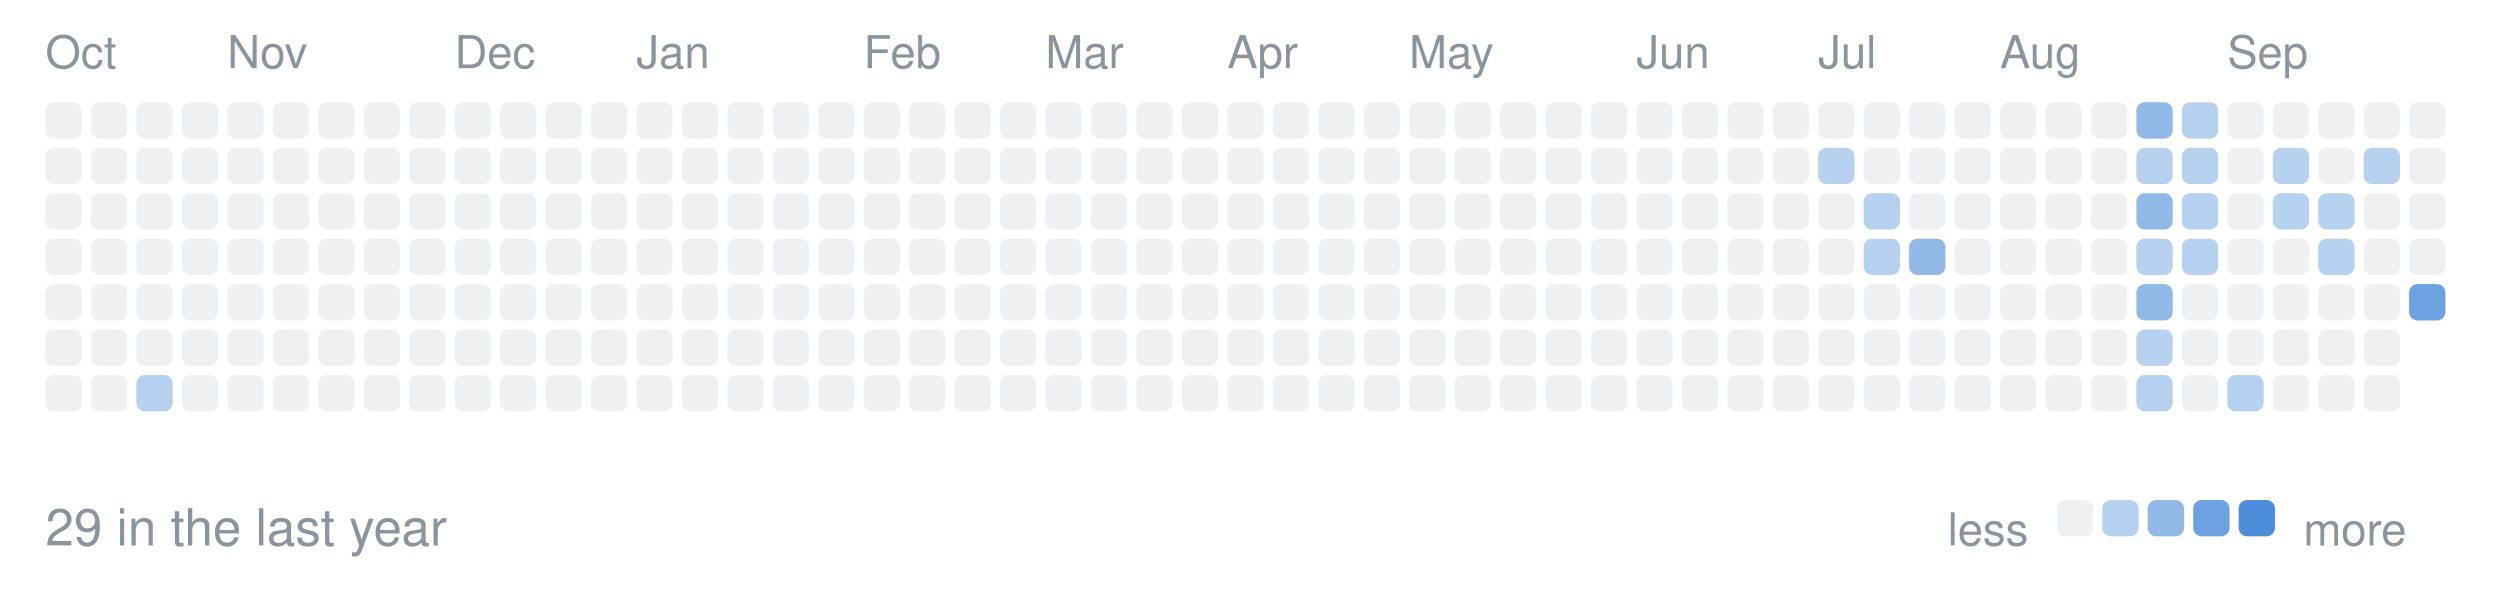
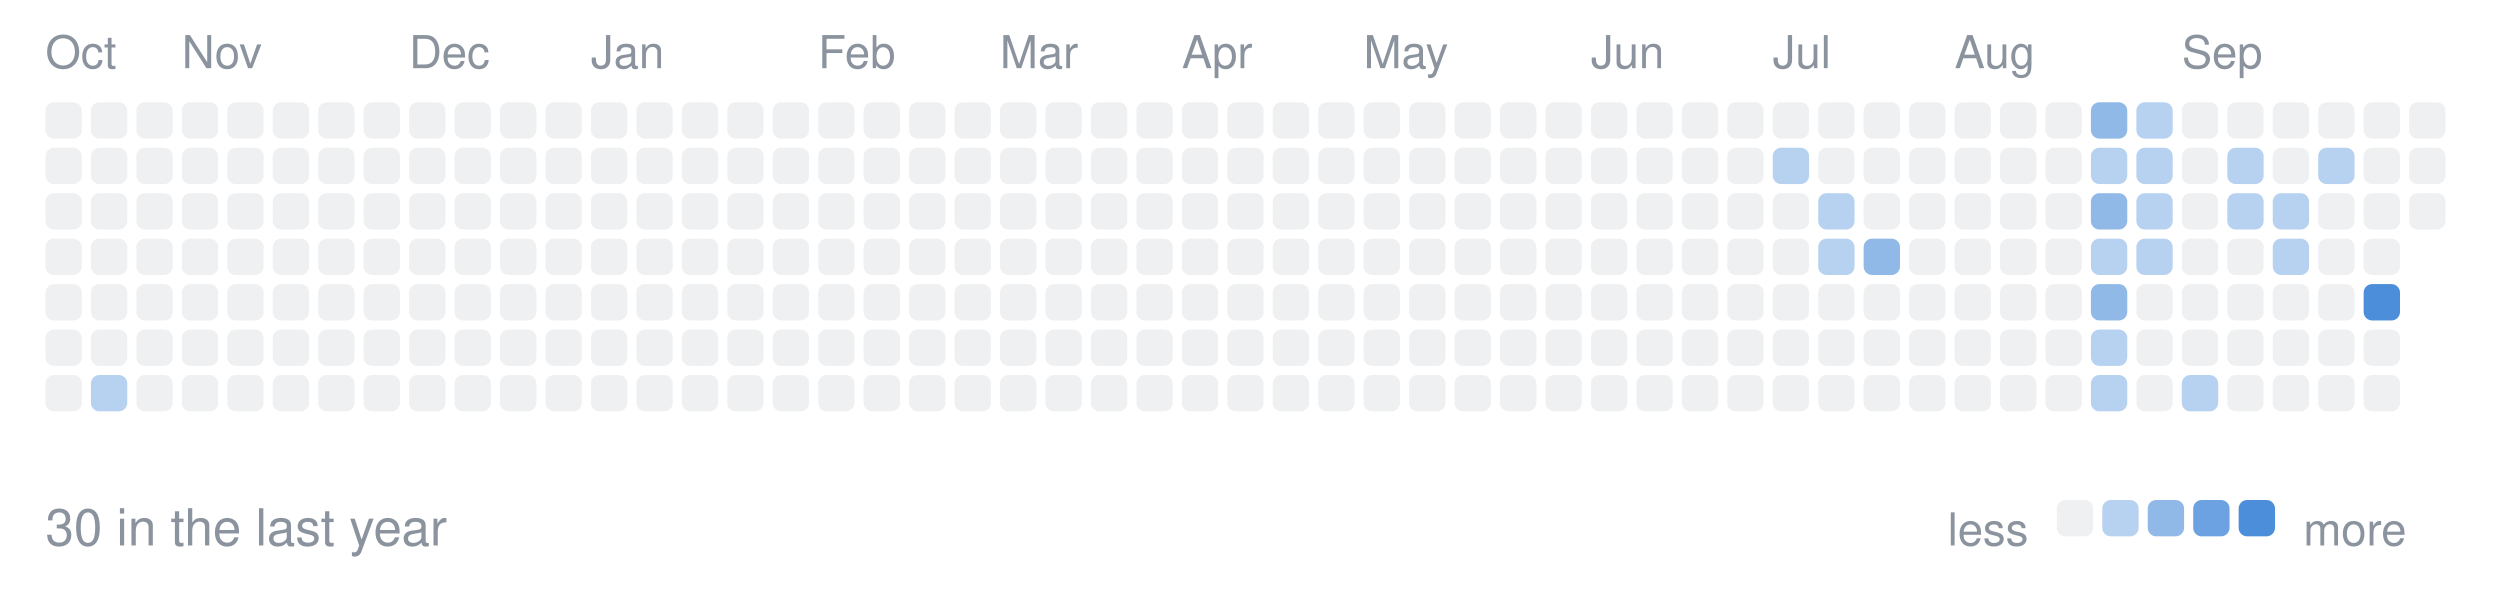
<svg xmlns="http://www.w3.org/2000/svg" viewBox="0 0 440 104" width="440" height="104" role="img" font-family="system-ui, -apple-system, Segoe UI, Helvetica, Arial, sans-serif">
  <rect x="8" y="18" width="6.4" height="6.4" rx="1.5" fill="#8b949e" opacity="0.14" />
+   <text x="8" y="12" font-size="8" fill="#8b949e" text-anchor="start" font-weight="normal" opacity="1">Oct</text>
  <rect x="8" y="26" width="6.4" height="6.4" rx="1.5" fill="#8b949e" opacity="0.14" />
  <rect x="8" y="34" width="6.4" height="6.4" rx="1.5" fill="#8b949e" opacity="0.14" />
  <rect x="8" y="42" width="6.4" height="6.4" rx="1.5" fill="#8b949e" opacity="0.14" />
-   <text x="8" y="12" font-size="8" fill="#8b949e" text-anchor="start" font-weight="normal" opacity="1">Oct</text>
  <rect x="8" y="50" width="6.4" height="6.4" rx="1.5" fill="#8b949e" opacity="0.14" />
  <rect x="8" y="58" width="6.4" height="6.4" rx="1.5" fill="#8b949e" opacity="0.14" />
  <rect x="8" y="66" width="6.4" height="6.4" rx="1.5" fill="#8b949e" opacity="0.14" />
  <rect x="16" y="18" width="6.4" height="6.4" rx="1.5" fill="#8b949e" opacity="0.14" />
  <rect x="16" y="26" width="6.4" height="6.4" rx="1.5" fill="#8b949e" opacity="0.14" />
  <rect x="16" y="34" width="6.4" height="6.4" rx="1.5" fill="#8b949e" opacity="0.14" />
  <rect x="16" y="42" width="6.4" height="6.4" rx="1.5" fill="#8b949e" opacity="0.14" />
  <rect x="16" y="50" width="6.4" height="6.4" rx="1.5" fill="#8b949e" opacity="0.14" />
  <rect x="16" y="58" width="6.4" height="6.4" rx="1.5" fill="#8b949e" opacity="0.14" />
-   <rect x="16" y="66" width="6.4" height="6.4" rx="1.5" fill="#8b949e" opacity="0.14" />
+   <rect x="16" y="66" width="6.4" height="6.4" rx="1.5" fill="#4c8eda" opacity="0.4" />
  <rect x="24" y="18" width="6.4" height="6.4" rx="1.5" fill="#8b949e" opacity="0.14" />
  <rect x="24" y="26" width="6.4" height="6.4" rx="1.5" fill="#8b949e" opacity="0.14" />
  <rect x="24" y="34" width="6.4" height="6.4" rx="1.5" fill="#8b949e" opacity="0.14" />
  <rect x="24" y="42" width="6.4" height="6.4" rx="1.5" fill="#8b949e" opacity="0.14" />
  <rect x="24" y="50" width="6.4" height="6.4" rx="1.5" fill="#8b949e" opacity="0.14" />
  <rect x="24" y="58" width="6.4" height="6.4" rx="1.5" fill="#8b949e" opacity="0.14" />
-   <rect x="24" y="66" width="6.4" height="6.4" rx="1.5" fill="#4c8eda" opacity="0.4" />
+   <rect x="24" y="66" width="6.4" height="6.4" rx="1.5" fill="#8b949e" opacity="0.14" />
  <rect x="32" y="18" width="6.4" height="6.4" rx="1.5" fill="#8b949e" opacity="0.14" />
  <rect x="32" y="26" width="6.4" height="6.4" rx="1.5" fill="#8b949e" opacity="0.14" />
  <rect x="32" y="34" width="6.4" height="6.4" rx="1.5" fill="#8b949e" opacity="0.14" />
  <rect x="32" y="42" width="6.4" height="6.4" rx="1.5" fill="#8b949e" opacity="0.14" />
  <rect x="32" y="50" width="6.4" height="6.4" rx="1.5" fill="#8b949e" opacity="0.14" />
  <rect x="32" y="58" width="6.4" height="6.4" rx="1.5" fill="#8b949e" opacity="0.14" />
  <rect x="32" y="66" width="6.4" height="6.4" rx="1.5" fill="#8b949e" opacity="0.14" />
+   <text x="32" y="12" font-size="8" fill="#8b949e" text-anchor="start" font-weight="normal" opacity="1">Nov</text>
  <rect x="40" y="18" width="6.4" height="6.4" rx="1.5" fill="#8b949e" opacity="0.14" />
  <rect x="40" y="26" width="6.4" height="6.4" rx="1.5" fill="#8b949e" opacity="0.14" />
  <rect x="40" y="34" width="6.4" height="6.4" rx="1.5" fill="#8b949e" opacity="0.14" />
  <rect x="40" y="42" width="6.4" height="6.4" rx="1.5" fill="#8b949e" opacity="0.14" />
  <rect x="40" y="50" width="6.4" height="6.4" rx="1.5" fill="#8b949e" opacity="0.14" />
  <rect x="40" y="58" width="6.4" height="6.4" rx="1.5" fill="#8b949e" opacity="0.14" />
  <rect x="40" y="66" width="6.4" height="6.4" rx="1.5" fill="#8b949e" opacity="0.14" />
-   <text x="40" y="12" font-size="8" fill="#8b949e" text-anchor="start" font-weight="normal" opacity="1">Nov</text>
  <rect x="48" y="18" width="6.4" height="6.4" rx="1.5" fill="#8b949e" opacity="0.14" />
  <rect x="48" y="26" width="6.4" height="6.4" rx="1.5" fill="#8b949e" opacity="0.14" />
  <rect x="48" y="34" width="6.4" height="6.4" rx="1.5" fill="#8b949e" opacity="0.14" />
  <rect x="48" y="42" width="6.4" height="6.4" rx="1.5" fill="#8b949e" opacity="0.14" />
  <rect x="48" y="50" width="6.4" height="6.4" rx="1.5" fill="#8b949e" opacity="0.14" />
  <rect x="48" y="58" width="6.4" height="6.4" rx="1.5" fill="#8b949e" opacity="0.14" />
  <rect x="48" y="66" width="6.4" height="6.4" rx="1.5" fill="#8b949e" opacity="0.14" />
  <rect x="56" y="18" width="6.4" height="6.4" rx="1.5" fill="#8b949e" opacity="0.14" />
  <rect x="56" y="26" width="6.4" height="6.4" rx="1.5" fill="#8b949e" opacity="0.14" />
  <rect x="56" y="34" width="6.4" height="6.4" rx="1.5" fill="#8b949e" opacity="0.14" />
  <rect x="56" y="42" width="6.4" height="6.4" rx="1.5" fill="#8b949e" opacity="0.14" />
  <rect x="56" y="50" width="6.4" height="6.4" rx="1.5" fill="#8b949e" opacity="0.14" />
  <rect x="56" y="58" width="6.4" height="6.4" rx="1.5" fill="#8b949e" opacity="0.14" />
  <rect x="56" y="66" width="6.4" height="6.4" rx="1.5" fill="#8b949e" opacity="0.14" />
  <rect x="64" y="18" width="6.4" height="6.4" rx="1.5" fill="#8b949e" opacity="0.14" />
  <rect x="64" y="26" width="6.4" height="6.4" rx="1.5" fill="#8b949e" opacity="0.14" />
  <rect x="64" y="34" width="6.4" height="6.4" rx="1.5" fill="#8b949e" opacity="0.14" />
  <rect x="64" y="42" width="6.4" height="6.4" rx="1.5" fill="#8b949e" opacity="0.14" />
  <rect x="64" y="50" width="6.4" height="6.4" rx="1.5" fill="#8b949e" opacity="0.14" />
  <rect x="64" y="58" width="6.4" height="6.4" rx="1.5" fill="#8b949e" opacity="0.14" />
  <rect x="64" y="66" width="6.4" height="6.4" rx="1.5" fill="#8b949e" opacity="0.14" />
  <rect x="72" y="18" width="6.4" height="6.4" rx="1.5" fill="#8b949e" opacity="0.14" />
  <rect x="72" y="26" width="6.4" height="6.4" rx="1.5" fill="#8b949e" opacity="0.14" />
+   <text x="72" y="12" font-size="8" fill="#8b949e" text-anchor="start" font-weight="normal" opacity="1">Dec</text>
  <rect x="72" y="34" width="6.4" height="6.4" rx="1.5" fill="#8b949e" opacity="0.14" />
  <rect x="72" y="42" width="6.4" height="6.4" rx="1.5" fill="#8b949e" opacity="0.14" />
  <rect x="72" y="50" width="6.4" height="6.4" rx="1.5" fill="#8b949e" opacity="0.14" />
  <rect x="72" y="58" width="6.4" height="6.4" rx="1.5" fill="#8b949e" opacity="0.14" />
  <rect x="72" y="66" width="6.4" height="6.4" rx="1.5" fill="#8b949e" opacity="0.14" />
  <rect x="80" y="18" width="6.4" height="6.4" rx="1.5" fill="#8b949e" opacity="0.14" />
  <rect x="80" y="26" width="6.4" height="6.4" rx="1.5" fill="#8b949e" opacity="0.14" />
-   <text x="80" y="12" font-size="8" fill="#8b949e" text-anchor="start" font-weight="normal" opacity="1">Dec</text>
  <rect x="80" y="34" width="6.4" height="6.4" rx="1.5" fill="#8b949e" opacity="0.14" />
  <rect x="80" y="42" width="6.4" height="6.4" rx="1.5" fill="#8b949e" opacity="0.14" />
  <rect x="80" y="50" width="6.4" height="6.4" rx="1.5" fill="#8b949e" opacity="0.14" />
  <rect x="80" y="58" width="6.4" height="6.4" rx="1.5" fill="#8b949e" opacity="0.14" />
  <rect x="80" y="66" width="6.4" height="6.4" rx="1.5" fill="#8b949e" opacity="0.14" />
  <rect x="88" y="18" width="6.4" height="6.4" rx="1.5" fill="#8b949e" opacity="0.14" />
  <rect x="88" y="26" width="6.4" height="6.4" rx="1.5" fill="#8b949e" opacity="0.14" />
  <rect x="88" y="34" width="6.4" height="6.4" rx="1.5" fill="#8b949e" opacity="0.14" />
  <rect x="88" y="42" width="6.4" height="6.4" rx="1.5" fill="#8b949e" opacity="0.14" />
  <rect x="88" y="50" width="6.4" height="6.4" rx="1.5" fill="#8b949e" opacity="0.14" />
  <rect x="88" y="58" width="6.4" height="6.4" rx="1.5" fill="#8b949e" opacity="0.14" />
  <rect x="88" y="66" width="6.4" height="6.4" rx="1.5" fill="#8b949e" opacity="0.14" />
  <rect x="96" y="18" width="6.4" height="6.4" rx="1.5" fill="#8b949e" opacity="0.14" />
  <rect x="96" y="26" width="6.4" height="6.4" rx="1.5" fill="#8b949e" opacity="0.14" />
  <rect x="96" y="34" width="6.4" height="6.4" rx="1.5" fill="#8b949e" opacity="0.14" />
  <rect x="96" y="42" width="6.4" height="6.4" rx="1.5" fill="#8b949e" opacity="0.14" />
  <rect x="96" y="50" width="6.4" height="6.4" rx="1.5" fill="#8b949e" opacity="0.14" />
  <rect x="96" y="58" width="6.4" height="6.4" rx="1.5" fill="#8b949e" opacity="0.14" />
  <rect x="96" y="66" width="6.4" height="6.4" rx="1.5" fill="#8b949e" opacity="0.14" />
  <rect x="104" y="18" width="6.4" height="6.4" rx="1.5" fill="#8b949e" opacity="0.14" />
  <rect x="104" y="26" width="6.4" height="6.4" rx="1.5" fill="#8b949e" opacity="0.14" />
  <rect x="104" y="34" width="6.4" height="6.4" rx="1.5" fill="#8b949e" opacity="0.14" />
  <rect x="104" y="42" width="6.4" height="6.4" rx="1.5" fill="#8b949e" opacity="0.14" />
  <rect x="104" y="50" width="6.4" height="6.4" rx="1.5" fill="#8b949e" opacity="0.14" />
+   <text x="104" y="12" font-size="8" fill="#8b949e" text-anchor="start" font-weight="normal" opacity="1">Jan</text>
  <rect x="104" y="58" width="6.4" height="6.4" rx="1.5" fill="#8b949e" opacity="0.14" />
  <rect x="104" y="66" width="6.4" height="6.4" rx="1.5" fill="#8b949e" opacity="0.14" />
  <rect x="112" y="18" width="6.4" height="6.4" rx="1.5" fill="#8b949e" opacity="0.14" />
  <rect x="112" y="26" width="6.4" height="6.4" rx="1.5" fill="#8b949e" opacity="0.14" />
  <rect x="112" y="34" width="6.4" height="6.4" rx="1.5" fill="#8b949e" opacity="0.14" />
  <rect x="112" y="42" width="6.4" height="6.4" rx="1.5" fill="#8b949e" opacity="0.14" />
  <rect x="112" y="50" width="6.4" height="6.4" rx="1.5" fill="#8b949e" opacity="0.14" />
-   <text x="112" y="12" font-size="8" fill="#8b949e" text-anchor="start" font-weight="normal" opacity="1">Jan</text>
  <rect x="112" y="58" width="6.4" height="6.4" rx="1.5" fill="#8b949e" opacity="0.14" />
  <rect x="112" y="66" width="6.4" height="6.4" rx="1.5" fill="#8b949e" opacity="0.14" />
  <rect x="120" y="18" width="6.4" height="6.4" rx="1.5" fill="#8b949e" opacity="0.14" />
  <rect x="120" y="26" width="6.4" height="6.4" rx="1.5" fill="#8b949e" opacity="0.14" />
  <rect x="120" y="34" width="6.4" height="6.4" rx="1.5" fill="#8b949e" opacity="0.14" />
  <rect x="120" y="42" width="6.4" height="6.4" rx="1.5" fill="#8b949e" opacity="0.14" />
  <rect x="120" y="50" width="6.4" height="6.4" rx="1.5" fill="#8b949e" opacity="0.14" />
  <rect x="120" y="58" width="6.4" height="6.4" rx="1.5" fill="#8b949e" opacity="0.14" />
  <rect x="120" y="66" width="6.4" height="6.4" rx="1.5" fill="#8b949e" opacity="0.14" />
  <rect x="128" y="18" width="6.4" height="6.4" rx="1.5" fill="#8b949e" opacity="0.14" />
  <rect x="128" y="26" width="6.4" height="6.4" rx="1.5" fill="#8b949e" opacity="0.14" />
  <rect x="128" y="34" width="6.4" height="6.4" rx="1.5" fill="#8b949e" opacity="0.14" />
  <rect x="128" y="42" width="6.4" height="6.4" rx="1.5" fill="#8b949e" opacity="0.14" />
  <rect x="128" y="50" width="6.4" height="6.4" rx="1.5" fill="#8b949e" opacity="0.14" />
  <rect x="128" y="58" width="6.4" height="6.4" rx="1.5" fill="#8b949e" opacity="0.14" />
  <rect x="128" y="66" width="6.4" height="6.4" rx="1.5" fill="#8b949e" opacity="0.14" />
  <rect x="136" y="18" width="6.4" height="6.4" rx="1.5" fill="#8b949e" opacity="0.14" />
  <rect x="136" y="26" width="6.4" height="6.4" rx="1.5" fill="#8b949e" opacity="0.14" />
  <rect x="136" y="34" width="6.4" height="6.4" rx="1.5" fill="#8b949e" opacity="0.14" />
  <rect x="136" y="42" width="6.4" height="6.4" rx="1.5" fill="#8b949e" opacity="0.14" />
  <rect x="136" y="50" width="6.4" height="6.4" rx="1.5" fill="#8b949e" opacity="0.14" />
  <rect x="136" y="58" width="6.4" height="6.4" rx="1.5" fill="#8b949e" opacity="0.14" />
  <rect x="136" y="66" width="6.4" height="6.4" rx="1.5" fill="#8b949e" opacity="0.14" />
  <rect x="144" y="18" width="6.4" height="6.4" rx="1.5" fill="#8b949e" opacity="0.14" />
+   <text x="144" y="12" font-size="8" fill="#8b949e" text-anchor="start" font-weight="normal" opacity="1">Feb</text>
  <rect x="144" y="26" width="6.4" height="6.4" rx="1.5" fill="#8b949e" opacity="0.14" />
  <rect x="144" y="34" width="6.4" height="6.4" rx="1.5" fill="#8b949e" opacity="0.14" />
  <rect x="144" y="42" width="6.4" height="6.4" rx="1.5" fill="#8b949e" opacity="0.14" />
  <rect x="144" y="50" width="6.4" height="6.4" rx="1.5" fill="#8b949e" opacity="0.14" />
  <rect x="144" y="58" width="6.4" height="6.4" rx="1.5" fill="#8b949e" opacity="0.14" />
  <rect x="144" y="66" width="6.4" height="6.4" rx="1.5" fill="#8b949e" opacity="0.14" />
  <rect x="152" y="18" width="6.4" height="6.4" rx="1.5" fill="#8b949e" opacity="0.14" />
-   <text x="152" y="12" font-size="8" fill="#8b949e" text-anchor="start" font-weight="normal" opacity="1">Feb</text>
  <rect x="152" y="26" width="6.4" height="6.4" rx="1.5" fill="#8b949e" opacity="0.14" />
  <rect x="152" y="34" width="6.4" height="6.4" rx="1.5" fill="#8b949e" opacity="0.14" />
  <rect x="152" y="42" width="6.4" height="6.4" rx="1.5" fill="#8b949e" opacity="0.14" />
  <rect x="152" y="50" width="6.4" height="6.4" rx="1.5" fill="#8b949e" opacity="0.14" />
  <rect x="152" y="58" width="6.4" height="6.4" rx="1.5" fill="#8b949e" opacity="0.14" />
  <rect x="152" y="66" width="6.4" height="6.4" rx="1.5" fill="#8b949e" opacity="0.14" />
  <rect x="160" y="18" width="6.4" height="6.4" rx="1.5" fill="#8b949e" opacity="0.14" />
  <rect x="160" y="26" width="6.4" height="6.4" rx="1.5" fill="#8b949e" opacity="0.14" />
  <rect x="160" y="34" width="6.4" height="6.4" rx="1.5" fill="#8b949e" opacity="0.14" />
  <rect x="160" y="42" width="6.4" height="6.4" rx="1.5" fill="#8b949e" opacity="0.14" />
  <rect x="160" y="50" width="6.4" height="6.4" rx="1.5" fill="#8b949e" opacity="0.14" />
  <rect x="160" y="58" width="6.4" height="6.4" rx="1.5" fill="#8b949e" opacity="0.14" />
  <rect x="160" y="66" width="6.4" height="6.4" rx="1.5" fill="#8b949e" opacity="0.14" />
  <rect x="168" y="18" width="6.4" height="6.4" rx="1.5" fill="#8b949e" opacity="0.14" />
  <rect x="168" y="26" width="6.4" height="6.4" rx="1.5" fill="#8b949e" opacity="0.14" />
  <rect x="168" y="34" width="6.4" height="6.4" rx="1.5" fill="#8b949e" opacity="0.14" />
  <rect x="168" y="42" width="6.4" height="6.4" rx="1.5" fill="#8b949e" opacity="0.14" />
  <rect x="168" y="50" width="6.4" height="6.4" rx="1.5" fill="#8b949e" opacity="0.14" />
  <rect x="168" y="58" width="6.4" height="6.4" rx="1.5" fill="#8b949e" opacity="0.14" />
  <rect x="168" y="66" width="6.4" height="6.4" rx="1.5" fill="#8b949e" opacity="0.14" />
  <rect x="176" y="18" width="6.4" height="6.4" rx="1.5" fill="#8b949e" opacity="0.14" />
+   <text x="176" y="12" font-size="8" fill="#8b949e" text-anchor="start" font-weight="normal" opacity="1">Mar</text>
  <rect x="176" y="26" width="6.4" height="6.4" rx="1.5" fill="#8b949e" opacity="0.14" />
  <rect x="176" y="34" width="6.4" height="6.4" rx="1.5" fill="#8b949e" opacity="0.14" />
  <rect x="176" y="42" width="6.4" height="6.4" rx="1.5" fill="#8b949e" opacity="0.14" />
  <rect x="176" y="50" width="6.4" height="6.4" rx="1.5" fill="#8b949e" opacity="0.14" />
  <rect x="176" y="58" width="6.4" height="6.4" rx="1.5" fill="#8b949e" opacity="0.14" />
  <rect x="176" y="66" width="6.4" height="6.4" rx="1.5" fill="#8b949e" opacity="0.14" />
  <rect x="184" y="18" width="6.4" height="6.4" rx="1.5" fill="#8b949e" opacity="0.14" />
-   <text x="184" y="12" font-size="8" fill="#8b949e" text-anchor="start" font-weight="normal" opacity="1">Mar</text>
  <rect x="184" y="26" width="6.4" height="6.4" rx="1.5" fill="#8b949e" opacity="0.14" />
  <rect x="184" y="34" width="6.4" height="6.4" rx="1.5" fill="#8b949e" opacity="0.14" />
  <rect x="184" y="42" width="6.4" height="6.4" rx="1.5" fill="#8b949e" opacity="0.14" />
  <rect x="184" y="50" width="6.4" height="6.4" rx="1.5" fill="#8b949e" opacity="0.14" />
  <rect x="184" y="58" width="6.4" height="6.4" rx="1.5" fill="#8b949e" opacity="0.14" />
  <rect x="184" y="66" width="6.4" height="6.4" rx="1.5" fill="#8b949e" opacity="0.14" />
  <rect x="192" y="18" width="6.4" height="6.4" rx="1.5" fill="#8b949e" opacity="0.14" />
  <rect x="192" y="26" width="6.4" height="6.4" rx="1.5" fill="#8b949e" opacity="0.14" />
  <rect x="192" y="34" width="6.4" height="6.4" rx="1.5" fill="#8b949e" opacity="0.14" />
  <rect x="192" y="42" width="6.4" height="6.4" rx="1.5" fill="#8b949e" opacity="0.14" />
  <rect x="192" y="50" width="6.4" height="6.4" rx="1.5" fill="#8b949e" opacity="0.14" />
  <rect x="192" y="58" width="6.4" height="6.4" rx="1.5" fill="#8b949e" opacity="0.14" />
  <rect x="192" y="66" width="6.4" height="6.4" rx="1.5" fill="#8b949e" opacity="0.14" />
  <rect x="200" y="18" width="6.4" height="6.4" rx="1.5" fill="#8b949e" opacity="0.14" />
  <rect x="200" y="26" width="6.4" height="6.4" rx="1.5" fill="#8b949e" opacity="0.14" />
  <rect x="200" y="34" width="6.4" height="6.4" rx="1.5" fill="#8b949e" opacity="0.14" />
  <rect x="200" y="42" width="6.4" height="6.4" rx="1.5" fill="#8b949e" opacity="0.14" />
  <rect x="200" y="50" width="6.4" height="6.4" rx="1.5" fill="#8b949e" opacity="0.14" />
  <rect x="200" y="58" width="6.4" height="6.4" rx="1.5" fill="#8b949e" opacity="0.14" />
  <rect x="200" y="66" width="6.4" height="6.4" rx="1.5" fill="#8b949e" opacity="0.14" />
  <rect x="208" y="18" width="6.4" height="6.4" rx="1.5" fill="#8b949e" opacity="0.14" />
  <rect x="208" y="26" width="6.4" height="6.4" rx="1.5" fill="#8b949e" opacity="0.14" />
  <rect x="208" y="34" width="6.4" height="6.4" rx="1.5" fill="#8b949e" opacity="0.14" />
  <rect x="208" y="42" width="6.4" height="6.4" rx="1.5" fill="#8b949e" opacity="0.14" />
+   <text x="208" y="12" font-size="8" fill="#8b949e" text-anchor="start" font-weight="normal" opacity="1">Apr</text>
  <rect x="208" y="50" width="6.4" height="6.4" rx="1.5" fill="#8b949e" opacity="0.14" />
  <rect x="208" y="58" width="6.4" height="6.4" rx="1.5" fill="#8b949e" opacity="0.14" />
  <rect x="208" y="66" width="6.4" height="6.4" rx="1.5" fill="#8b949e" opacity="0.14" />
  <rect x="216" y="18" width="6.4" height="6.4" rx="1.5" fill="#8b949e" opacity="0.14" />
  <rect x="216" y="26" width="6.4" height="6.4" rx="1.5" fill="#8b949e" opacity="0.14" />
  <rect x="216" y="34" width="6.4" height="6.4" rx="1.5" fill="#8b949e" opacity="0.14" />
  <rect x="216" y="42" width="6.4" height="6.4" rx="1.5" fill="#8b949e" opacity="0.14" />
-   <text x="216" y="12" font-size="8" fill="#8b949e" text-anchor="start" font-weight="normal" opacity="1">Apr</text>
  <rect x="216" y="50" width="6.4" height="6.4" rx="1.5" fill="#8b949e" opacity="0.14" />
  <rect x="216" y="58" width="6.4" height="6.4" rx="1.5" fill="#8b949e" opacity="0.14" />
  <rect x="216" y="66" width="6.4" height="6.4" rx="1.5" fill="#8b949e" opacity="0.14" />
  <rect x="224" y="18" width="6.4" height="6.4" rx="1.5" fill="#8b949e" opacity="0.14" />
  <rect x="224" y="26" width="6.4" height="6.4" rx="1.5" fill="#8b949e" opacity="0.14" />
  <rect x="224" y="34" width="6.4" height="6.4" rx="1.5" fill="#8b949e" opacity="0.14" />
  <rect x="224" y="42" width="6.4" height="6.4" rx="1.5" fill="#8b949e" opacity="0.14" />
  <rect x="224" y="50" width="6.4" height="6.4" rx="1.5" fill="#8b949e" opacity="0.14" />
  <rect x="224" y="58" width="6.4" height="6.4" rx="1.5" fill="#8b949e" opacity="0.14" />
  <rect x="224" y="66" width="6.4" height="6.4" rx="1.5" fill="#8b949e" opacity="0.14" />
  <rect x="232" y="18" width="6.4" height="6.4" rx="1.5" fill="#8b949e" opacity="0.14" />
  <rect x="232" y="26" width="6.4" height="6.4" rx="1.5" fill="#8b949e" opacity="0.14" />
  <rect x="232" y="34" width="6.4" height="6.4" rx="1.5" fill="#8b949e" opacity="0.14" />
  <rect x="232" y="42" width="6.4" height="6.4" rx="1.5" fill="#8b949e" opacity="0.14" />
  <rect x="232" y="50" width="6.4" height="6.4" rx="1.5" fill="#8b949e" opacity="0.14" />
  <rect x="232" y="58" width="6.4" height="6.4" rx="1.5" fill="#8b949e" opacity="0.14" />
  <rect x="232" y="66" width="6.4" height="6.4" rx="1.5" fill="#8b949e" opacity="0.14" />
  <rect x="240" y="18" width="6.4" height="6.4" rx="1.5" fill="#8b949e" opacity="0.14" />
  <rect x="240" y="26" width="6.4" height="6.4" rx="1.5" fill="#8b949e" opacity="0.14" />
  <rect x="240" y="34" width="6.4" height="6.4" rx="1.5" fill="#8b949e" opacity="0.14" />
  <rect x="240" y="42" width="6.4" height="6.4" rx="1.5" fill="#8b949e" opacity="0.14" />
  <rect x="240" y="50" width="6.4" height="6.4" rx="1.5" fill="#8b949e" opacity="0.14" />
  <rect x="240" y="58" width="6.4" height="6.4" rx="1.5" fill="#8b949e" opacity="0.14" />
+   <text x="240" y="12" font-size="8" fill="#8b949e" text-anchor="start" font-weight="normal" opacity="1">May</text>
  <rect x="240" y="66" width="6.4" height="6.4" rx="1.5" fill="#8b949e" opacity="0.14" />
  <rect x="248" y="18" width="6.4" height="6.4" rx="1.5" fill="#8b949e" opacity="0.14" />
  <rect x="248" y="26" width="6.4" height="6.4" rx="1.5" fill="#8b949e" opacity="0.14" />
  <rect x="248" y="34" width="6.4" height="6.4" rx="1.5" fill="#8b949e" opacity="0.14" />
  <rect x="248" y="42" width="6.4" height="6.4" rx="1.5" fill="#8b949e" opacity="0.14" />
  <rect x="248" y="50" width="6.4" height="6.4" rx="1.5" fill="#8b949e" opacity="0.14" />
  <rect x="248" y="58" width="6.4" height="6.4" rx="1.5" fill="#8b949e" opacity="0.14" />
-   <text x="248" y="12" font-size="8" fill="#8b949e" text-anchor="start" font-weight="normal" opacity="1">May</text>
  <rect x="248" y="66" width="6.4" height="6.4" rx="1.5" fill="#8b949e" opacity="0.14" />
  <rect x="256" y="18" width="6.4" height="6.4" rx="1.5" fill="#8b949e" opacity="0.14" />
  <rect x="256" y="26" width="6.4" height="6.4" rx="1.5" fill="#8b949e" opacity="0.14" />
  <rect x="256" y="34" width="6.4" height="6.4" rx="1.5" fill="#8b949e" opacity="0.14" />
  <rect x="256" y="42" width="6.4" height="6.4" rx="1.5" fill="#8b949e" opacity="0.14" />
  <rect x="256" y="50" width="6.4" height="6.4" rx="1.5" fill="#8b949e" opacity="0.14" />
  <rect x="256" y="58" width="6.4" height="6.4" rx="1.5" fill="#8b949e" opacity="0.14" />
  <rect x="256" y="66" width="6.4" height="6.4" rx="1.5" fill="#8b949e" opacity="0.14" />
  <rect x="264" y="18" width="6.4" height="6.4" rx="1.5" fill="#8b949e" opacity="0.14" />
  <rect x="264" y="26" width="6.4" height="6.4" rx="1.5" fill="#8b949e" opacity="0.14" />
  <rect x="264" y="34" width="6.4" height="6.4" rx="1.5" fill="#8b949e" opacity="0.14" />
  <rect x="264" y="42" width="6.4" height="6.4" rx="1.5" fill="#8b949e" opacity="0.14" />
  <rect x="264" y="50" width="6.4" height="6.4" rx="1.5" fill="#8b949e" opacity="0.14" />
  <rect x="264" y="58" width="6.4" height="6.4" rx="1.5" fill="#8b949e" opacity="0.14" />
  <rect x="264" y="66" width="6.4" height="6.4" rx="1.5" fill="#8b949e" opacity="0.14" />
  <rect x="272" y="18" width="6.4" height="6.4" rx="1.5" fill="#8b949e" opacity="0.14" />
  <rect x="272" y="26" width="6.4" height="6.4" rx="1.5" fill="#8b949e" opacity="0.14" />
  <rect x="272" y="34" width="6.4" height="6.4" rx="1.5" fill="#8b949e" opacity="0.14" />
  <rect x="272" y="42" width="6.4" height="6.4" rx="1.5" fill="#8b949e" opacity="0.14" />
  <rect x="272" y="50" width="6.4" height="6.4" rx="1.5" fill="#8b949e" opacity="0.14" />
  <rect x="272" y="58" width="6.4" height="6.4" rx="1.5" fill="#8b949e" opacity="0.14" />
  <rect x="272" y="66" width="6.4" height="6.4" rx="1.5" fill="#8b949e" opacity="0.14" />
  <rect x="280" y="18" width="6.4" height="6.4" rx="1.5" fill="#8b949e" opacity="0.14" />
  <rect x="280" y="26" width="6.4" height="6.4" rx="1.5" fill="#8b949e" opacity="0.14" />
+   <text x="280" y="12" font-size="8" fill="#8b949e" text-anchor="start" font-weight="normal" opacity="1">Jun</text>
  <rect x="280" y="34" width="6.4" height="6.4" rx="1.5" fill="#8b949e" opacity="0.14" />
  <rect x="280" y="42" width="6.4" height="6.4" rx="1.5" fill="#8b949e" opacity="0.14" />
  <rect x="280" y="50" width="6.4" height="6.4" rx="1.5" fill="#8b949e" opacity="0.14" />
  <rect x="280" y="58" width="6.4" height="6.4" rx="1.5" fill="#8b949e" opacity="0.14" />
  <rect x="280" y="66" width="6.4" height="6.4" rx="1.5" fill="#8b949e" opacity="0.14" />
  <rect x="288" y="18" width="6.4" height="6.4" rx="1.5" fill="#8b949e" opacity="0.14" />
  <rect x="288" y="26" width="6.4" height="6.4" rx="1.5" fill="#8b949e" opacity="0.14" />
-   <text x="288" y="12" font-size="8" fill="#8b949e" text-anchor="start" font-weight="normal" opacity="1">Jun</text>
  <rect x="288" y="34" width="6.4" height="6.4" rx="1.5" fill="#8b949e" opacity="0.14" />
  <rect x="288" y="42" width="6.4" height="6.4" rx="1.5" fill="#8b949e" opacity="0.14" />
  <rect x="288" y="50" width="6.4" height="6.4" rx="1.5" fill="#8b949e" opacity="0.14" />
  <rect x="288" y="58" width="6.4" height="6.4" rx="1.5" fill="#8b949e" opacity="0.14" />
  <rect x="288" y="66" width="6.4" height="6.4" rx="1.5" fill="#8b949e" opacity="0.14" />
  <rect x="296" y="18" width="6.4" height="6.4" rx="1.5" fill="#8b949e" opacity="0.14" />
  <rect x="296" y="26" width="6.4" height="6.4" rx="1.5" fill="#8b949e" opacity="0.14" />
  <rect x="296" y="34" width="6.4" height="6.4" rx="1.5" fill="#8b949e" opacity="0.14" />
  <rect x="296" y="42" width="6.4" height="6.4" rx="1.5" fill="#8b949e" opacity="0.14" />
  <rect x="296" y="50" width="6.4" height="6.4" rx="1.5" fill="#8b949e" opacity="0.14" />
  <rect x="296" y="58" width="6.4" height="6.4" rx="1.5" fill="#8b949e" opacity="0.14" />
  <rect x="296" y="66" width="6.4" height="6.4" rx="1.5" fill="#8b949e" opacity="0.14" />
  <rect x="304" y="18" width="6.4" height="6.4" rx="1.5" fill="#8b949e" opacity="0.14" />
  <rect x="304" y="26" width="6.4" height="6.4" rx="1.5" fill="#8b949e" opacity="0.14" />
  <rect x="304" y="34" width="6.4" height="6.4" rx="1.5" fill="#8b949e" opacity="0.14" />
  <rect x="304" y="42" width="6.4" height="6.4" rx="1.5" fill="#8b949e" opacity="0.14" />
  <rect x="304" y="50" width="6.4" height="6.4" rx="1.5" fill="#8b949e" opacity="0.14" />
  <rect x="304" y="58" width="6.4" height="6.4" rx="1.5" fill="#8b949e" opacity="0.14" />
  <rect x="304" y="66" width="6.4" height="6.4" rx="1.5" fill="#8b949e" opacity="0.14" />
  <rect x="312" y="18" width="6.4" height="6.4" rx="1.5" fill="#8b949e" opacity="0.14" />
-   <rect x="312" y="26" width="6.4" height="6.4" rx="1.5" fill="#8b949e" opacity="0.14" />
+   <rect x="312" y="26" width="6.4" height="6.4" rx="1.5" fill="#4c8eda" opacity="0.4" />
  <rect x="312" y="34" width="6.4" height="6.4" rx="1.5" fill="#8b949e" opacity="0.14" />
  <rect x="312" y="42" width="6.4" height="6.4" rx="1.5" fill="#8b949e" opacity="0.14" />
+   <text x="312" y="12" font-size="8" fill="#8b949e" text-anchor="start" font-weight="normal" opacity="1">Jul</text>
  <rect x="312" y="50" width="6.4" height="6.4" rx="1.5" fill="#8b949e" opacity="0.14" />
  <rect x="312" y="58" width="6.4" height="6.4" rx="1.5" fill="#8b949e" opacity="0.14" />
  <rect x="312" y="66" width="6.4" height="6.4" rx="1.5" fill="#8b949e" opacity="0.14" />
  <rect x="320" y="18" width="6.4" height="6.4" rx="1.5" fill="#8b949e" opacity="0.14" />
-   <rect x="320" y="26" width="6.4" height="6.4" rx="1.5" fill="#4c8eda" opacity="0.4" />
-   <rect x="320" y="34" width="6.4" height="6.4" rx="1.5" fill="#8b949e" opacity="0.14" />
-   <rect x="320" y="42" width="6.4" height="6.4" rx="1.5" fill="#8b949e" opacity="0.14" />
-   <text x="320" y="12" font-size="8" fill="#8b949e" text-anchor="start" font-weight="normal" opacity="1">Jul</text>
+   <rect x="320" y="26" width="6.4" height="6.4" rx="1.5" fill="#8b949e" opacity="0.14" />
+   <rect x="320" y="34" width="6.4" height="6.4" rx="1.5" fill="#4c8eda" opacity="0.4" />
+   <rect x="320" y="42" width="6.4" height="6.4" rx="1.5" fill="#4c8eda" opacity="0.4" />
  <rect x="320" y="50" width="6.4" height="6.4" rx="1.5" fill="#8b949e" opacity="0.14" />
  <rect x="320" y="58" width="6.4" height="6.4" rx="1.5" fill="#8b949e" opacity="0.14" />
  <rect x="320" y="66" width="6.4" height="6.4" rx="1.5" fill="#8b949e" opacity="0.14" />
  <rect x="328" y="18" width="6.4" height="6.4" rx="1.5" fill="#8b949e" opacity="0.14" />
  <rect x="328" y="26" width="6.4" height="6.4" rx="1.5" fill="#8b949e" opacity="0.14" />
-   <rect x="328" y="34" width="6.4" height="6.4" rx="1.5" fill="#4c8eda" opacity="0.4" />
-   <rect x="328" y="42" width="6.4" height="6.4" rx="1.5" fill="#4c8eda" opacity="0.4" />
+   <rect x="328" y="34" width="6.4" height="6.4" rx="1.5" fill="#8b949e" opacity="0.14" />
+   <rect x="328" y="42" width="6.4" height="6.4" rx="1.5" fill="#4c8eda" opacity="0.62" />
  <rect x="328" y="50" width="6.4" height="6.4" rx="1.5" fill="#8b949e" opacity="0.14" />
  <rect x="328" y="58" width="6.4" height="6.4" rx="1.5" fill="#8b949e" opacity="0.14" />
  <rect x="328" y="66" width="6.4" height="6.4" rx="1.5" fill="#8b949e" opacity="0.14" />
  <rect x="336" y="18" width="6.4" height="6.4" rx="1.5" fill="#8b949e" opacity="0.14" />
  <rect x="336" y="26" width="6.4" height="6.4" rx="1.5" fill="#8b949e" opacity="0.14" />
  <rect x="336" y="34" width="6.4" height="6.4" rx="1.5" fill="#8b949e" opacity="0.14" />
-   <rect x="336" y="42" width="6.4" height="6.4" rx="1.5" fill="#4c8eda" opacity="0.62" />
+   <rect x="336" y="42" width="6.4" height="6.4" rx="1.5" fill="#8b949e" opacity="0.14" />
  <rect x="336" y="50" width="6.4" height="6.4" rx="1.5" fill="#8b949e" opacity="0.14" />
  <rect x="336" y="58" width="6.4" height="6.4" rx="1.5" fill="#8b949e" opacity="0.14" />
  <rect x="336" y="66" width="6.4" height="6.4" rx="1.5" fill="#8b949e" opacity="0.14" />
  <rect x="344" y="18" width="6.4" height="6.4" rx="1.5" fill="#8b949e" opacity="0.14" />
  <rect x="344" y="26" width="6.4" height="6.4" rx="1.5" fill="#8b949e" opacity="0.14" />
  <rect x="344" y="34" width="6.4" height="6.4" rx="1.5" fill="#8b949e" opacity="0.14" />
  <rect x="344" y="42" width="6.4" height="6.4" rx="1.5" fill="#8b949e" opacity="0.14" />
  <rect x="344" y="50" width="6.4" height="6.4" rx="1.5" fill="#8b949e" opacity="0.14" />
  <rect x="344" y="58" width="6.4" height="6.4" rx="1.5" fill="#8b949e" opacity="0.14" />
  <rect x="344" y="66" width="6.4" height="6.4" rx="1.5" fill="#8b949e" opacity="0.14" />
+   <text x="344" y="12" font-size="8" fill="#8b949e" text-anchor="start" font-weight="normal" opacity="1">Aug</text>
  <rect x="352" y="18" width="6.4" height="6.4" rx="1.5" fill="#8b949e" opacity="0.14" />
  <rect x="352" y="26" width="6.4" height="6.4" rx="1.5" fill="#8b949e" opacity="0.14" />
  <rect x="352" y="34" width="6.4" height="6.4" rx="1.5" fill="#8b949e" opacity="0.14" />
  <rect x="352" y="42" width="6.4" height="6.4" rx="1.5" fill="#8b949e" opacity="0.14" />
  <rect x="352" y="50" width="6.4" height="6.4" rx="1.5" fill="#8b949e" opacity="0.14" />
  <rect x="352" y="58" width="6.4" height="6.4" rx="1.5" fill="#8b949e" opacity="0.14" />
  <rect x="352" y="66" width="6.4" height="6.4" rx="1.5" fill="#8b949e" opacity="0.14" />
-   <text x="352" y="12" font-size="8" fill="#8b949e" text-anchor="start" font-weight="normal" opacity="1">Aug</text>
  <rect x="360" y="18" width="6.4" height="6.4" rx="1.5" fill="#8b949e" opacity="0.14" />
  <rect x="360" y="26" width="6.4" height="6.4" rx="1.5" fill="#8b949e" opacity="0.14" />
  <rect x="360" y="34" width="6.4" height="6.4" rx="1.5" fill="#8b949e" opacity="0.14" />
  <rect x="360" y="42" width="6.4" height="6.4" rx="1.5" fill="#8b949e" opacity="0.14" />
  <rect x="360" y="50" width="6.4" height="6.4" rx="1.5" fill="#8b949e" opacity="0.14" />
  <rect x="360" y="58" width="6.4" height="6.4" rx="1.5" fill="#8b949e" opacity="0.14" />
  <rect x="360" y="66" width="6.4" height="6.4" rx="1.5" fill="#8b949e" opacity="0.14" />
-   <rect x="368" y="18" width="6.4" height="6.4" rx="1.5" fill="#8b949e" opacity="0.14" />
-   <rect x="368" y="26" width="6.4" height="6.4" rx="1.5" fill="#8b949e" opacity="0.14" />
-   <rect x="368" y="34" width="6.4" height="6.4" rx="1.5" fill="#8b949e" opacity="0.14" />
-   <rect x="368" y="42" width="6.4" height="6.4" rx="1.5" fill="#8b949e" opacity="0.14" />
-   <rect x="368" y="50" width="6.4" height="6.4" rx="1.5" fill="#8b949e" opacity="0.14" />
-   <rect x="368" y="58" width="6.4" height="6.4" rx="1.5" fill="#8b949e" opacity="0.14" />
-   <rect x="368" y="66" width="6.4" height="6.4" rx="1.5" fill="#8b949e" opacity="0.14" />
-   <rect x="376" y="18" width="6.4" height="6.4" rx="1.5" fill="#4c8eda" opacity="0.62" />
+   <rect x="368" y="18" width="6.4" height="6.4" rx="1.5" fill="#4c8eda" opacity="0.62" />
+   <rect x="368" y="26" width="6.4" height="6.4" rx="1.5" fill="#4c8eda" opacity="0.4" />
+   <rect x="368" y="34" width="6.4" height="6.4" rx="1.5" fill="#4c8eda" opacity="0.62" />
+   <rect x="368" y="42" width="6.4" height="6.4" rx="1.5" fill="#4c8eda" opacity="0.4" />
+   <rect x="368" y="50" width="6.4" height="6.4" rx="1.5" fill="#4c8eda" opacity="0.62" />
+   <rect x="368" y="58" width="6.4" height="6.4" rx="1.5" fill="#4c8eda" opacity="0.4" />
+   <rect x="368" y="66" width="6.4" height="6.4" rx="1.5" fill="#4c8eda" opacity="0.4" />
+   <rect x="376" y="18" width="6.4" height="6.4" rx="1.5" fill="#4c8eda" opacity="0.4" />
  <rect x="376" y="26" width="6.4" height="6.4" rx="1.5" fill="#4c8eda" opacity="0.4" />
-   <rect x="376" y="34" width="6.4" height="6.4" rx="1.5" fill="#4c8eda" opacity="0.62" />
+   <rect x="376" y="34" width="6.4" height="6.4" rx="1.5" fill="#4c8eda" opacity="0.4" />
  <rect x="376" y="42" width="6.4" height="6.4" rx="1.5" fill="#4c8eda" opacity="0.4" />
-   <rect x="376" y="50" width="6.4" height="6.4" rx="1.5" fill="#4c8eda" opacity="0.62" />
-   <rect x="376" y="58" width="6.4" height="6.4" rx="1.5" fill="#4c8eda" opacity="0.4" />
-   <rect x="376" y="66" width="6.4" height="6.4" rx="1.5" fill="#4c8eda" opacity="0.4" />
-   <rect x="384" y="18" width="6.4" height="6.4" rx="1.5" fill="#4c8eda" opacity="0.4" />
-   <rect x="384" y="26" width="6.4" height="6.4" rx="1.5" fill="#4c8eda" opacity="0.4" />
-   <rect x="384" y="34" width="6.4" height="6.4" rx="1.5" fill="#4c8eda" opacity="0.4" />
-   <rect x="384" y="42" width="6.4" height="6.4" rx="1.5" fill="#4c8eda" opacity="0.4" />
+   <rect x="376" y="50" width="6.4" height="6.4" rx="1.5" fill="#8b949e" opacity="0.14" />
+   <rect x="376" y="58" width="6.4" height="6.4" rx="1.5" fill="#8b949e" opacity="0.14" />
+   <rect x="376" y="66" width="6.4" height="6.4" rx="1.5" fill="#8b949e" opacity="0.14" />
+   <rect x="384" y="18" width="6.4" height="6.4" rx="1.5" fill="#8b949e" opacity="0.14" />
+   <rect x="384" y="26" width="6.4" height="6.4" rx="1.5" fill="#8b949e" opacity="0.14" />
+   <rect x="384" y="34" width="6.4" height="6.4" rx="1.5" fill="#8b949e" opacity="0.14" />
+   <text x="384" y="12" font-size="8" fill="#8b949e" text-anchor="start" font-weight="normal" opacity="1">Sep</text>
+   <rect x="384" y="42" width="6.4" height="6.4" rx="1.5" fill="#8b949e" opacity="0.14" />
  <rect x="384" y="50" width="6.4" height="6.4" rx="1.5" fill="#8b949e" opacity="0.14" />
  <rect x="384" y="58" width="6.4" height="6.4" rx="1.5" fill="#8b949e" opacity="0.14" />
-   <rect x="384" y="66" width="6.4" height="6.4" rx="1.5" fill="#8b949e" opacity="0.14" />
+   <rect x="384" y="66" width="6.4" height="6.4" rx="1.5" fill="#4c8eda" opacity="0.4" />
  <rect x="392" y="18" width="6.4" height="6.4" rx="1.5" fill="#8b949e" opacity="0.14" />
-   <rect x="392" y="26" width="6.4" height="6.4" rx="1.5" fill="#8b949e" opacity="0.14" />
-   <rect x="392" y="34" width="6.4" height="6.4" rx="1.5" fill="#8b949e" opacity="0.14" />
-   <text x="392" y="12" font-size="8" fill="#8b949e" text-anchor="start" font-weight="normal" opacity="1">Sep</text>
+   <rect x="392" y="26" width="6.4" height="6.4" rx="1.5" fill="#4c8eda" opacity="0.4" />
+   <rect x="392" y="34" width="6.4" height="6.4" rx="1.5" fill="#4c8eda" opacity="0.4" />
  <rect x="392" y="42" width="6.4" height="6.4" rx="1.5" fill="#8b949e" opacity="0.14" />
  <rect x="392" y="50" width="6.4" height="6.4" rx="1.5" fill="#8b949e" opacity="0.14" />
  <rect x="392" y="58" width="6.4" height="6.4" rx="1.5" fill="#8b949e" opacity="0.14" />
-   <rect x="392" y="66" width="6.4" height="6.4" rx="1.5" fill="#4c8eda" opacity="0.4" />
+   <rect x="392" y="66" width="6.4" height="6.4" rx="1.5" fill="#8b949e" opacity="0.14" />
  <rect x="400" y="18" width="6.4" height="6.4" rx="1.5" fill="#8b949e" opacity="0.14" />
-   <rect x="400" y="26" width="6.4" height="6.4" rx="1.5" fill="#4c8eda" opacity="0.4" />
+   <rect x="400" y="26" width="6.4" height="6.4" rx="1.5" fill="#8b949e" opacity="0.14" />
  <rect x="400" y="34" width="6.4" height="6.4" rx="1.5" fill="#4c8eda" opacity="0.4" />
-   <rect x="400" y="42" width="6.4" height="6.4" rx="1.5" fill="#8b949e" opacity="0.14" />
+   <rect x="400" y="42" width="6.4" height="6.4" rx="1.5" fill="#4c8eda" opacity="0.4" />
  <rect x="400" y="50" width="6.4" height="6.4" rx="1.5" fill="#8b949e" opacity="0.14" />
  <rect x="400" y="58" width="6.4" height="6.4" rx="1.5" fill="#8b949e" opacity="0.14" />
  <rect x="400" y="66" width="6.4" height="6.4" rx="1.5" fill="#8b949e" opacity="0.14" />
  <rect x="408" y="18" width="6.4" height="6.4" rx="1.5" fill="#8b949e" opacity="0.14" />
-   <rect x="408" y="26" width="6.4" height="6.4" rx="1.5" fill="#8b949e" opacity="0.14" />
-   <rect x="408" y="34" width="6.4" height="6.4" rx="1.5" fill="#4c8eda" opacity="0.4" />
-   <rect x="408" y="42" width="6.4" height="6.4" rx="1.5" fill="#4c8eda" opacity="0.4" />
+   <rect x="408" y="26" width="6.4" height="6.4" rx="1.5" fill="#4c8eda" opacity="0.4" />
+   <rect x="408" y="34" width="6.4" height="6.4" rx="1.5" fill="#8b949e" opacity="0.14" />
+   <rect x="408" y="42" width="6.4" height="6.4" rx="1.5" fill="#8b949e" opacity="0.14" />
  <rect x="408" y="50" width="6.4" height="6.4" rx="1.5" fill="#8b949e" opacity="0.14" />
  <rect x="408" y="58" width="6.4" height="6.4" rx="1.5" fill="#8b949e" opacity="0.14" />
  <rect x="408" y="66" width="6.4" height="6.4" rx="1.5" fill="#8b949e" opacity="0.14" />
  <rect x="416" y="18" width="6.4" height="6.4" rx="1.5" fill="#8b949e" opacity="0.14" />
-   <rect x="416" y="26" width="6.4" height="6.4" rx="1.5" fill="#4c8eda" opacity="0.4" />
+   <rect x="416" y="26" width="6.4" height="6.4" rx="1.5" fill="#8b949e" opacity="0.14" />
  <rect x="416" y="34" width="6.4" height="6.4" rx="1.5" fill="#8b949e" opacity="0.14" />
  <rect x="416" y="42" width="6.4" height="6.4" rx="1.5" fill="#8b949e" opacity="0.14" />
-   <rect x="416" y="50" width="6.4" height="6.4" rx="1.5" fill="#8b949e" opacity="0.14" />
+   <rect x="416" y="50" width="6.4" height="6.4" rx="1.5" fill="#4c8eda" opacity="1" />
  <rect x="416" y="58" width="6.4" height="6.4" rx="1.5" fill="#8b949e" opacity="0.14" />
  <rect x="416" y="66" width="6.4" height="6.4" rx="1.5" fill="#8b949e" opacity="0.14" />
  <rect x="424" y="18" width="6.4" height="6.4" rx="1.5" fill="#8b949e" opacity="0.14" />
  <rect x="424" y="26" width="6.4" height="6.4" rx="1.5" fill="#8b949e" opacity="0.14" />
  <rect x="424" y="34" width="6.4" height="6.4" rx="1.5" fill="#8b949e" opacity="0.14" />
-   <rect x="424" y="42" width="6.4" height="6.4" rx="1.5" fill="#8b949e" opacity="0.14" />
-   <rect x="424" y="50" width="6.4" height="6.4" rx="1.5" fill="#4c8eda" opacity="0.82" />
-   <text x="8" y="96" font-size="9" fill="#8b949e" text-anchor="start" font-weight="normal" opacity="1">29 in the last year</text>
+   <text x="8" y="96" font-size="9" fill="#8b949e" text-anchor="start" font-weight="normal" opacity="1">30 in the last year</text>
  <text x="357" y="96" font-size="8" fill="#8b949e" text-anchor="end" font-weight="normal" opacity="1">less</text>
  <rect x="362" y="88" width="6.4" height="6.4" rx="1.5" fill="#8b949e" opacity="0.14" />
  <rect x="370" y="88" width="6.4" height="6.4" rx="1.5" fill="#4c8eda" opacity="0.4" />
  <rect x="378" y="88" width="6.4" height="6.4" rx="1.5" fill="#4c8eda" opacity="0.62" />
  <rect x="386" y="88" width="6.4" height="6.4" rx="1.5" fill="#4c8eda" opacity="0.82" />
  <rect x="394" y="88" width="6.4" height="6.4" rx="1.5" fill="#4c8eda" opacity="1" />
  <text x="405.4" y="96" font-size="8" fill="#8b949e" text-anchor="start" font-weight="normal" opacity="1">more</text>
</svg>
